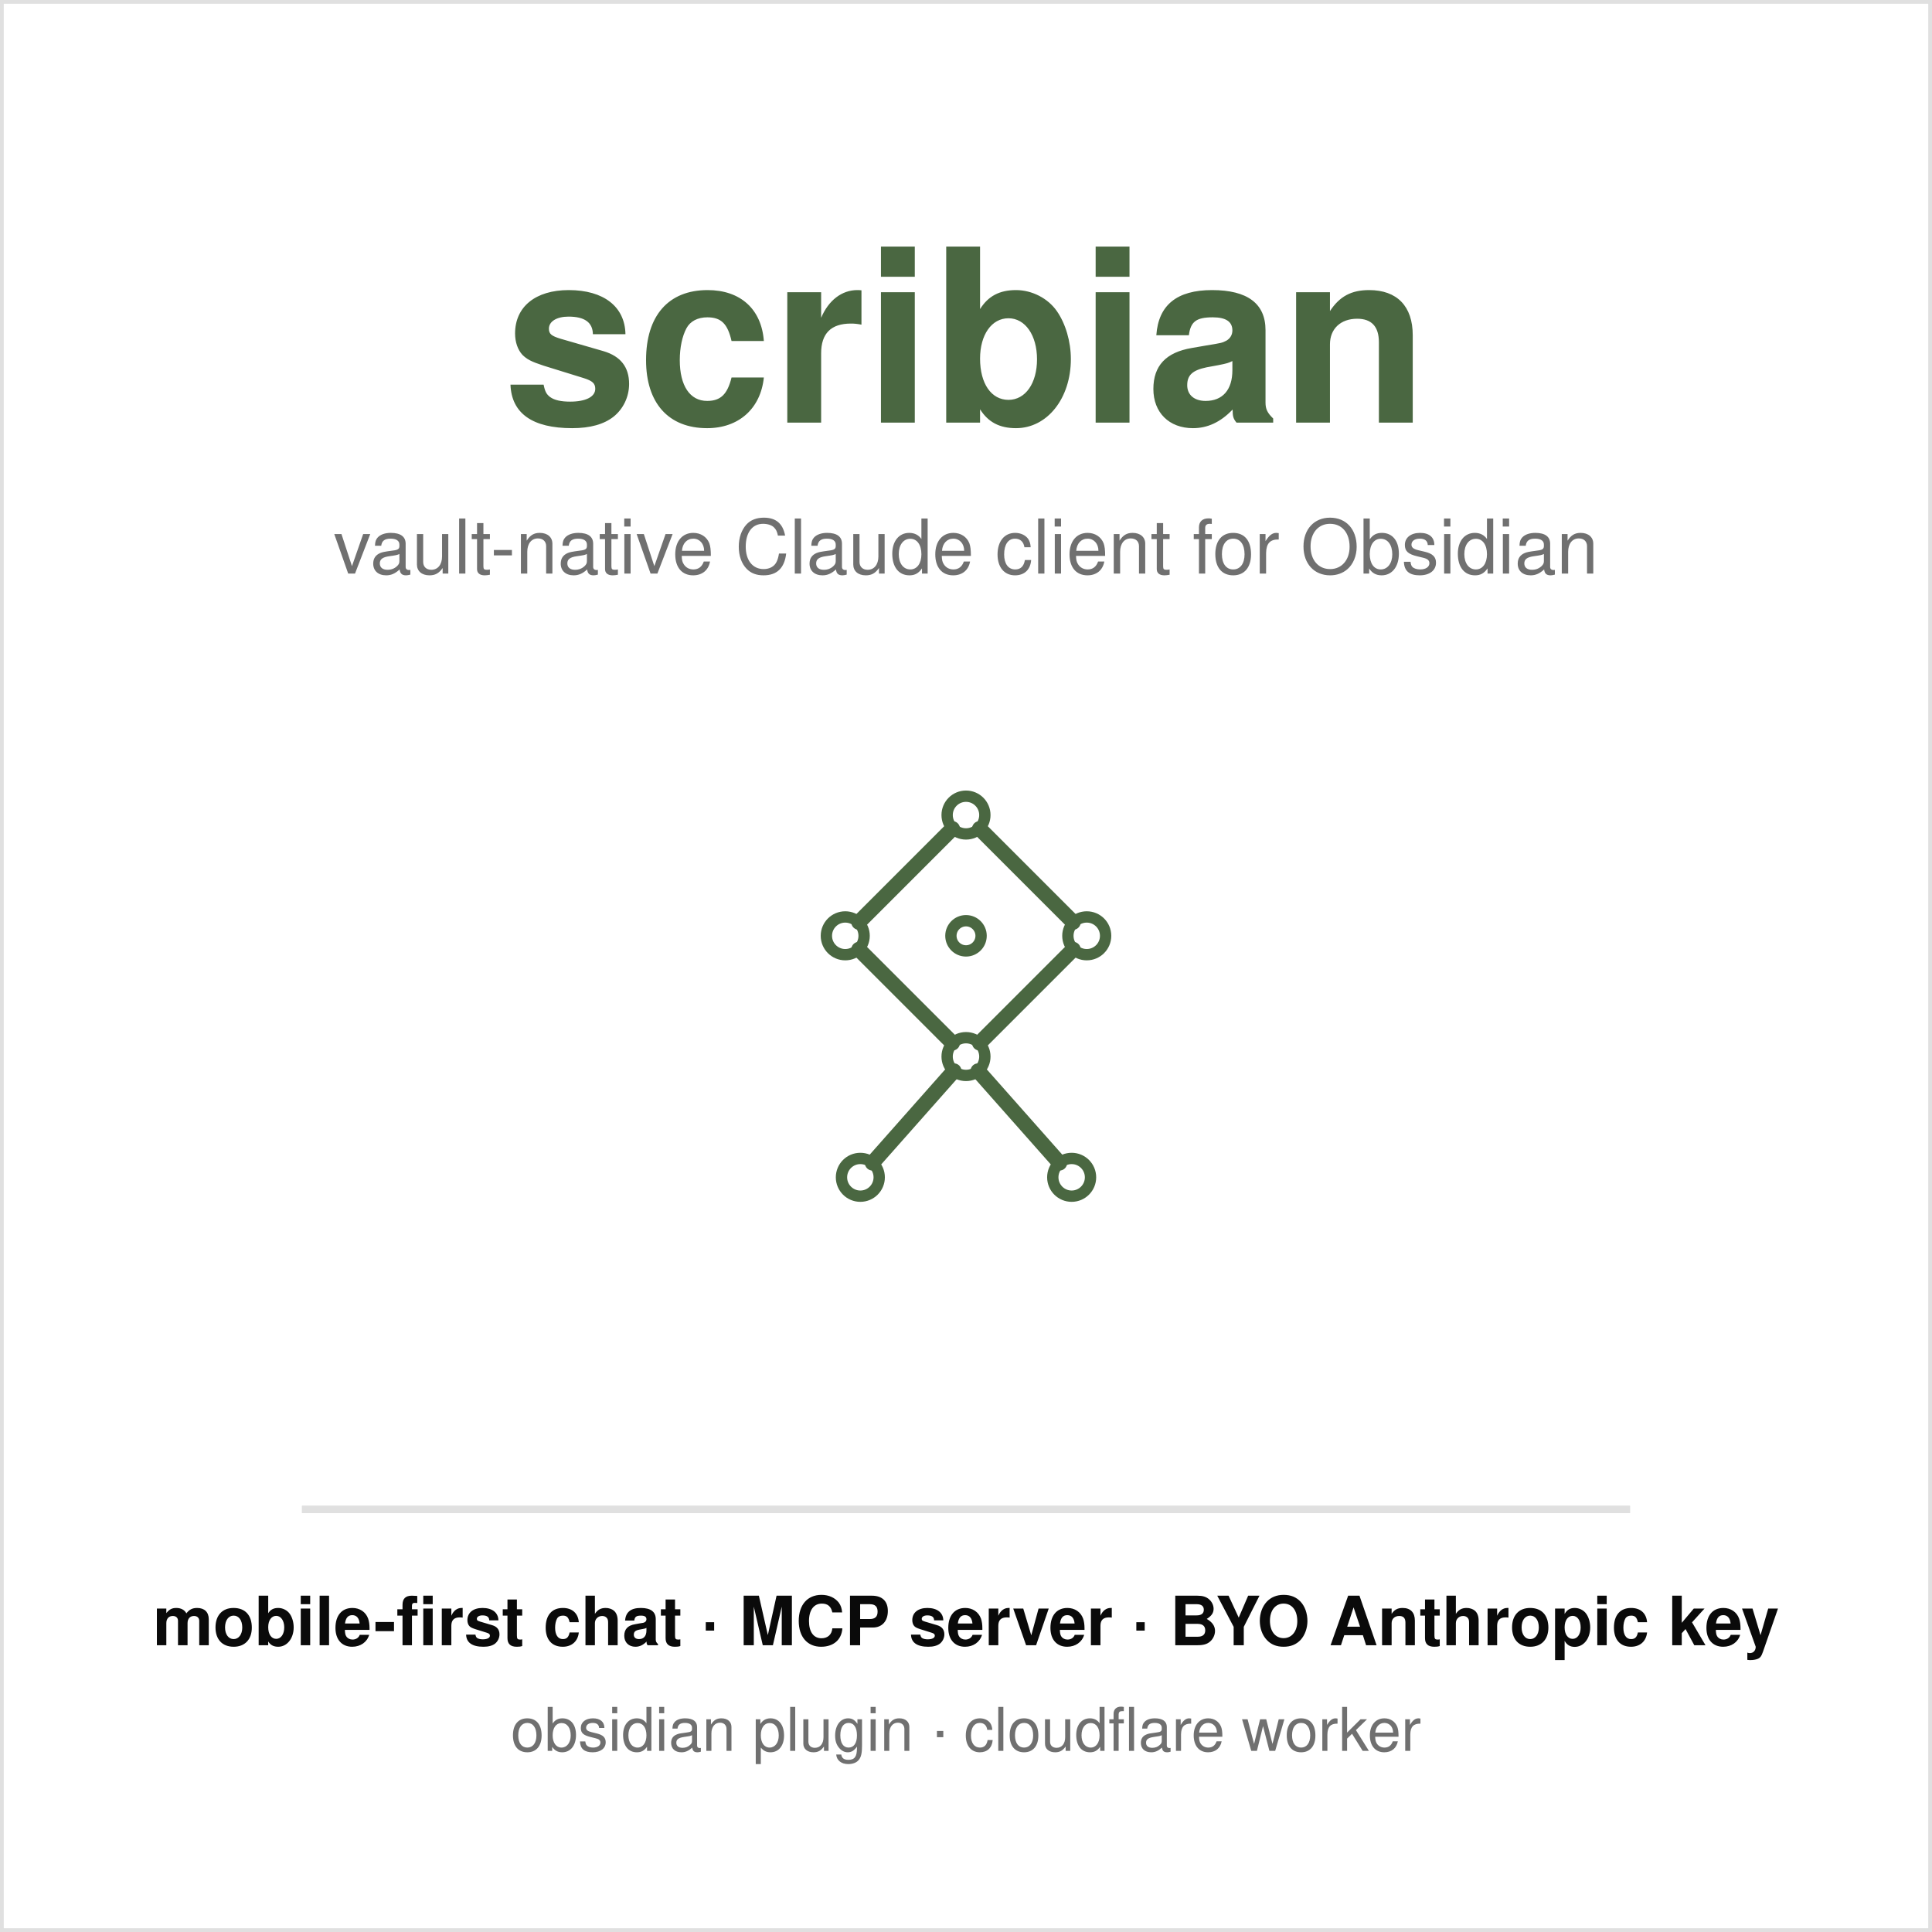
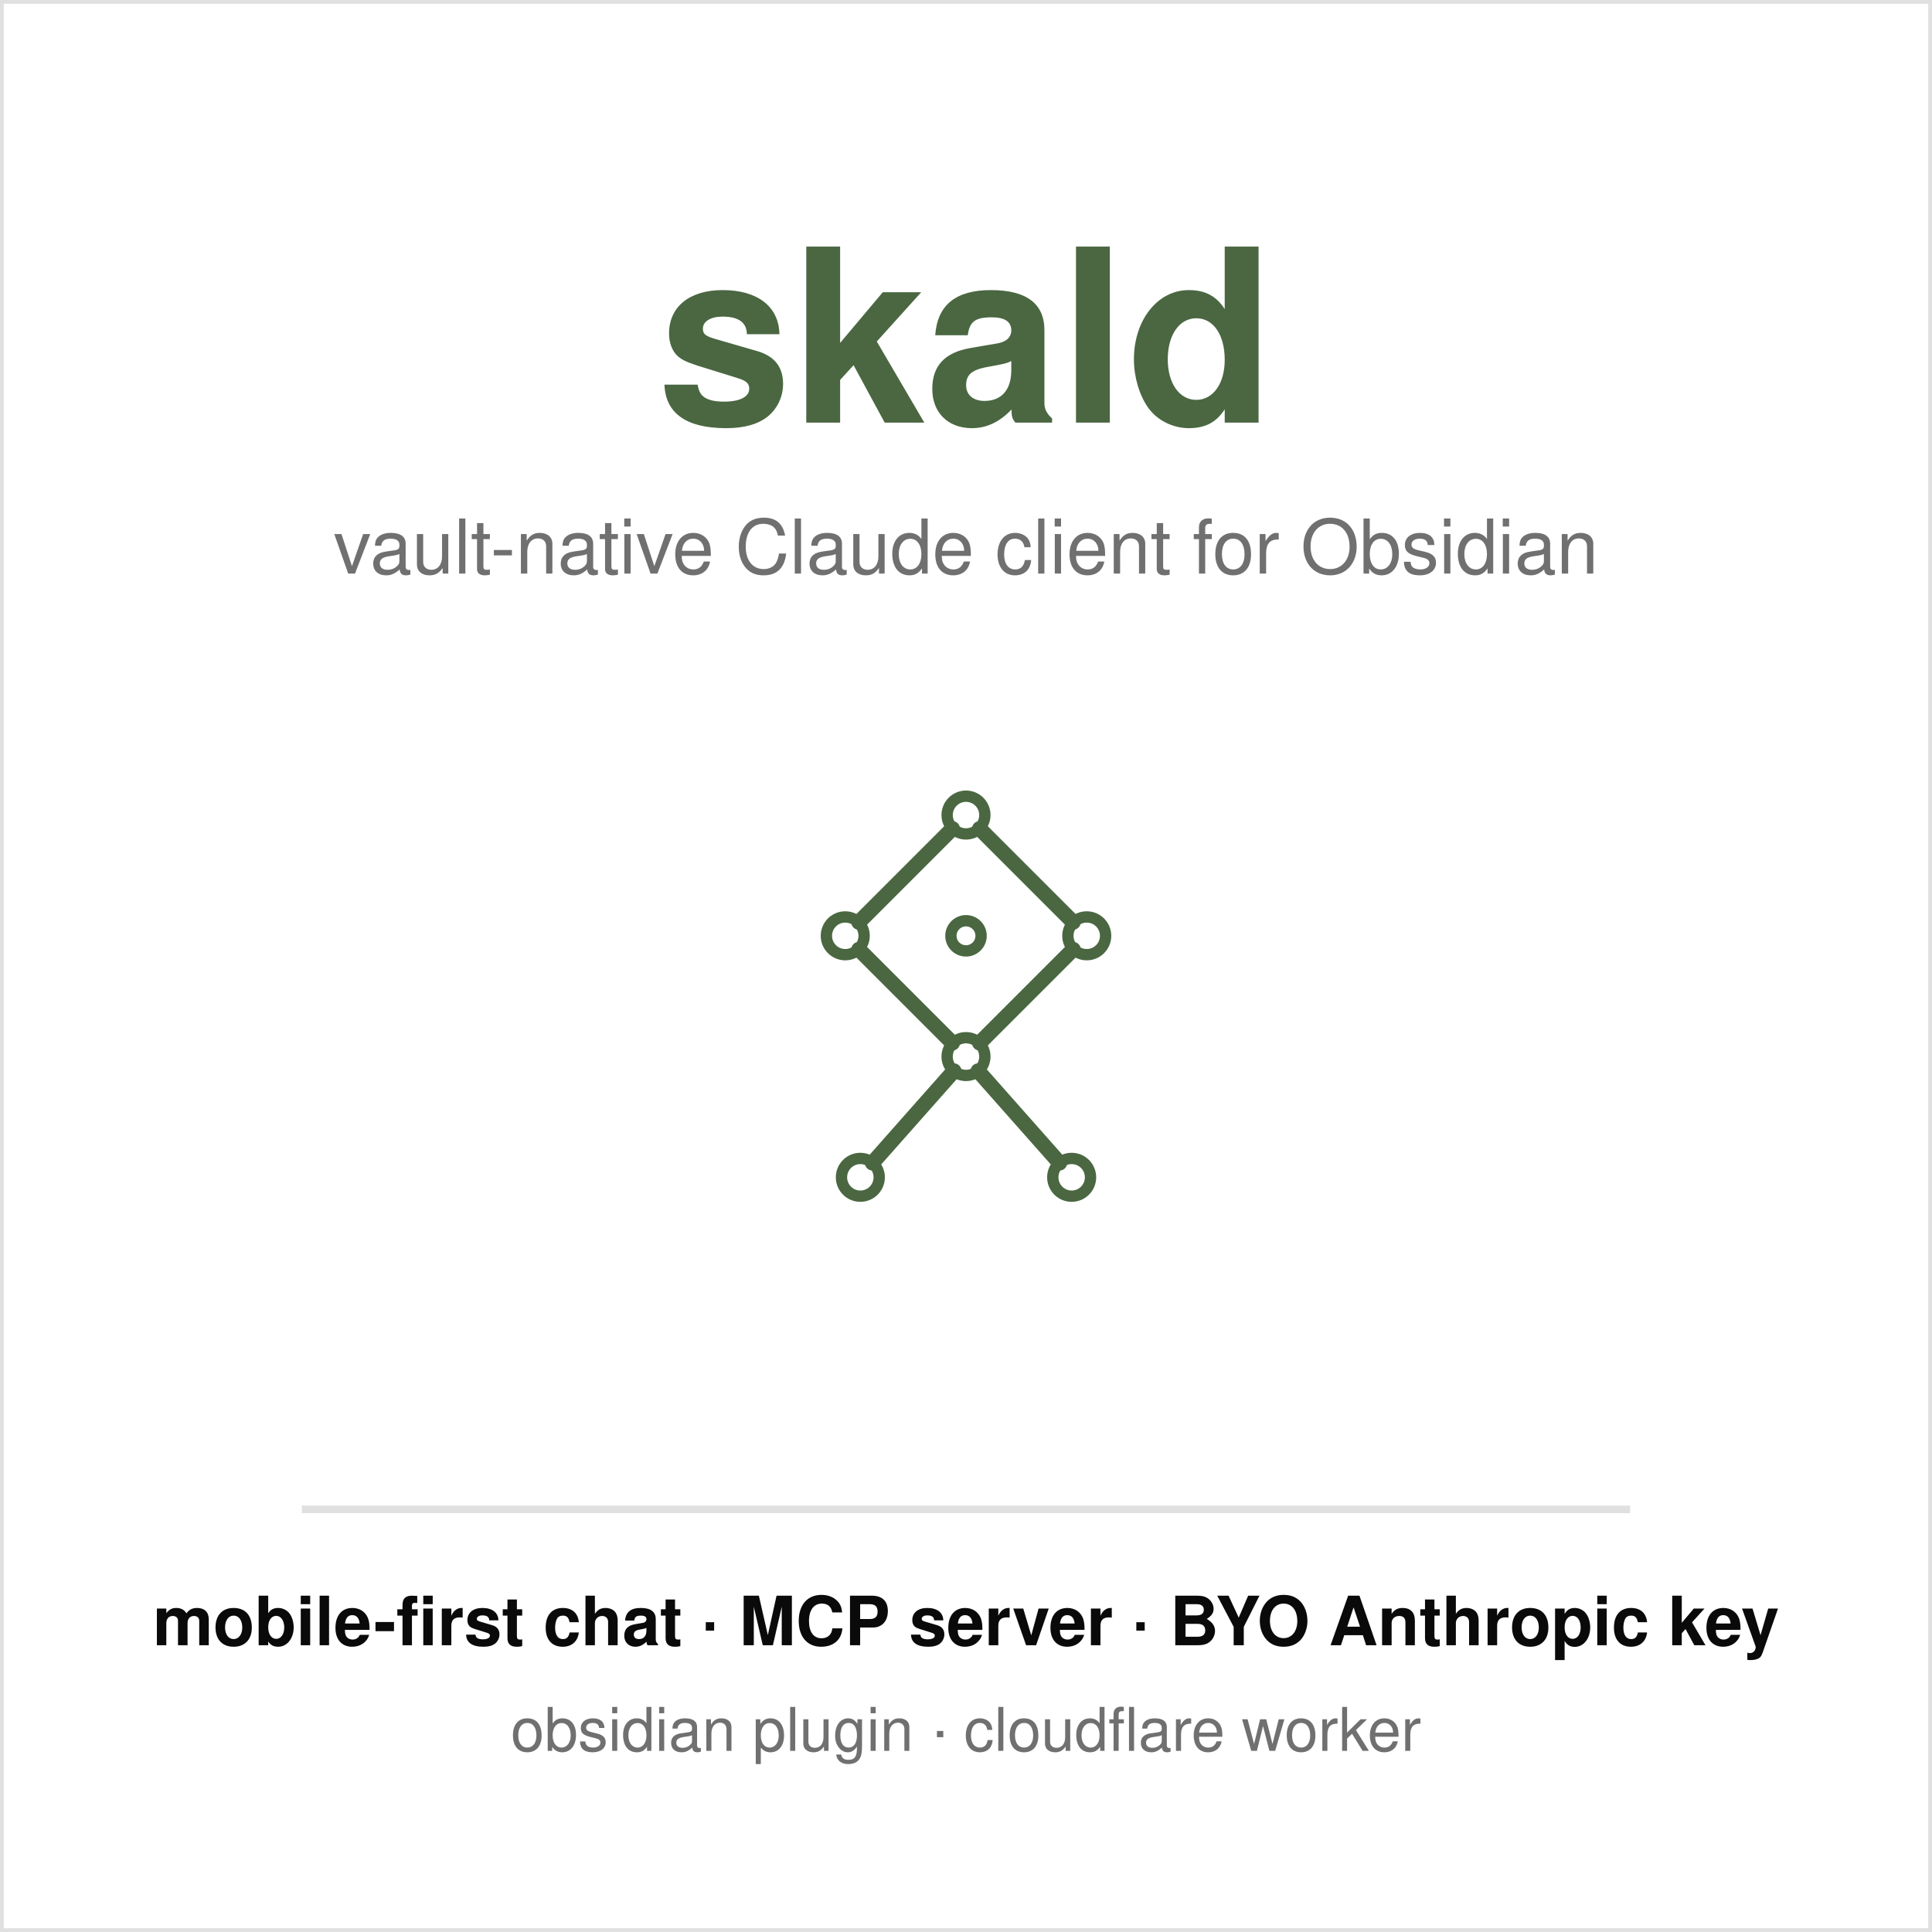
- <svg xmlns="http://www.w3.org/2000/svg" viewBox="0 0 256 256" width="256" height="256" font-family="Helvetica, Arial, sans-serif" role="img" aria-label="scribian avatar — vault-native Claude client for Obsidian, with the dunn.dev rune as placeholder glyph.">
+ <svg xmlns="http://www.w3.org/2000/svg" viewBox="0 0 256 256" width="256" height="256" font-family="Helvetica, Arial, sans-serif" role="img" aria-label="skald avatar — vault-native Claude client for Obsidian, with the dunn.dev rune as placeholder glyph.">
  <g font-family="Helvetica, Arial, sans-serif">
    <rect x="0" y="0" width="256" height="256" fill="#ffffff" />
    <rect x="0" y="0" width="256" height="256" fill="none" stroke="#e0e0e0" stroke-width="1" />
-     <text x="128" y="56" text-anchor="middle" font-size="32" font-weight="700" fill="#4a6741">scribian</text>
+     <text x="128" y="56" text-anchor="middle" font-size="32" font-weight="700" fill="#4a6741">skald</text>
    <text x="128" y="76" text-anchor="middle" font-size="10" fill="#707070">vault-native Claude client for Obsidian</text>
    <g transform="translate(96 100) scale(1)" stroke="#4a6741" fill="none" stroke-linecap="round">
      <line x1="33.8" y1="9.8" x2="46.2" y2="22.2" stroke-width="2" />
      <line x1="46.2" y1="25.8" x2="33.8" y2="38.2" stroke-width="2" />
      <line x1="30.2" y1="38.2" x2="17.8" y2="25.8" stroke-width="2" />
      <line x1="17.8" y1="22.2" x2="30.2" y2="9.8" stroke-width="2" />
      <line x1="30.4" y1="41.9" x2="19.6" y2="54.1" stroke-width="2" />
      <line x1="33.6" y1="41.9" x2="44.4" y2="54.1" stroke-width="2" />
      <circle cx="32" cy="8" r="2.5" stroke-width="1.5" />
      <circle cx="48" cy="24" r="2.5" stroke-width="1.5" />
      <circle cx="32" cy="40" r="2.5" stroke-width="1.5" />
      <circle cx="16" cy="24" r="2.5" stroke-width="1.5" />
      <circle cx="18" cy="56" r="2.5" stroke-width="1.5" />
      <circle cx="46" cy="56" r="2.5" stroke-width="1.5" />
      <circle cx="32" cy="24" r="2" stroke-width="1.5" />
    </g>
    <line x1="40" y1="200" x2="216" y2="200" stroke="#e0e0e0" stroke-width="1" />
    <text x="128" y="218" text-anchor="middle" font-size="9" font-weight="600" fill="#0a0a0a">mobile-first chat · MCP server · BYO Anthropic key</text>
    <text x="128" y="232" text-anchor="middle" font-size="8" fill="#707070">obsidian plugin · cloudflare worker</text>
  </g>
</svg>
